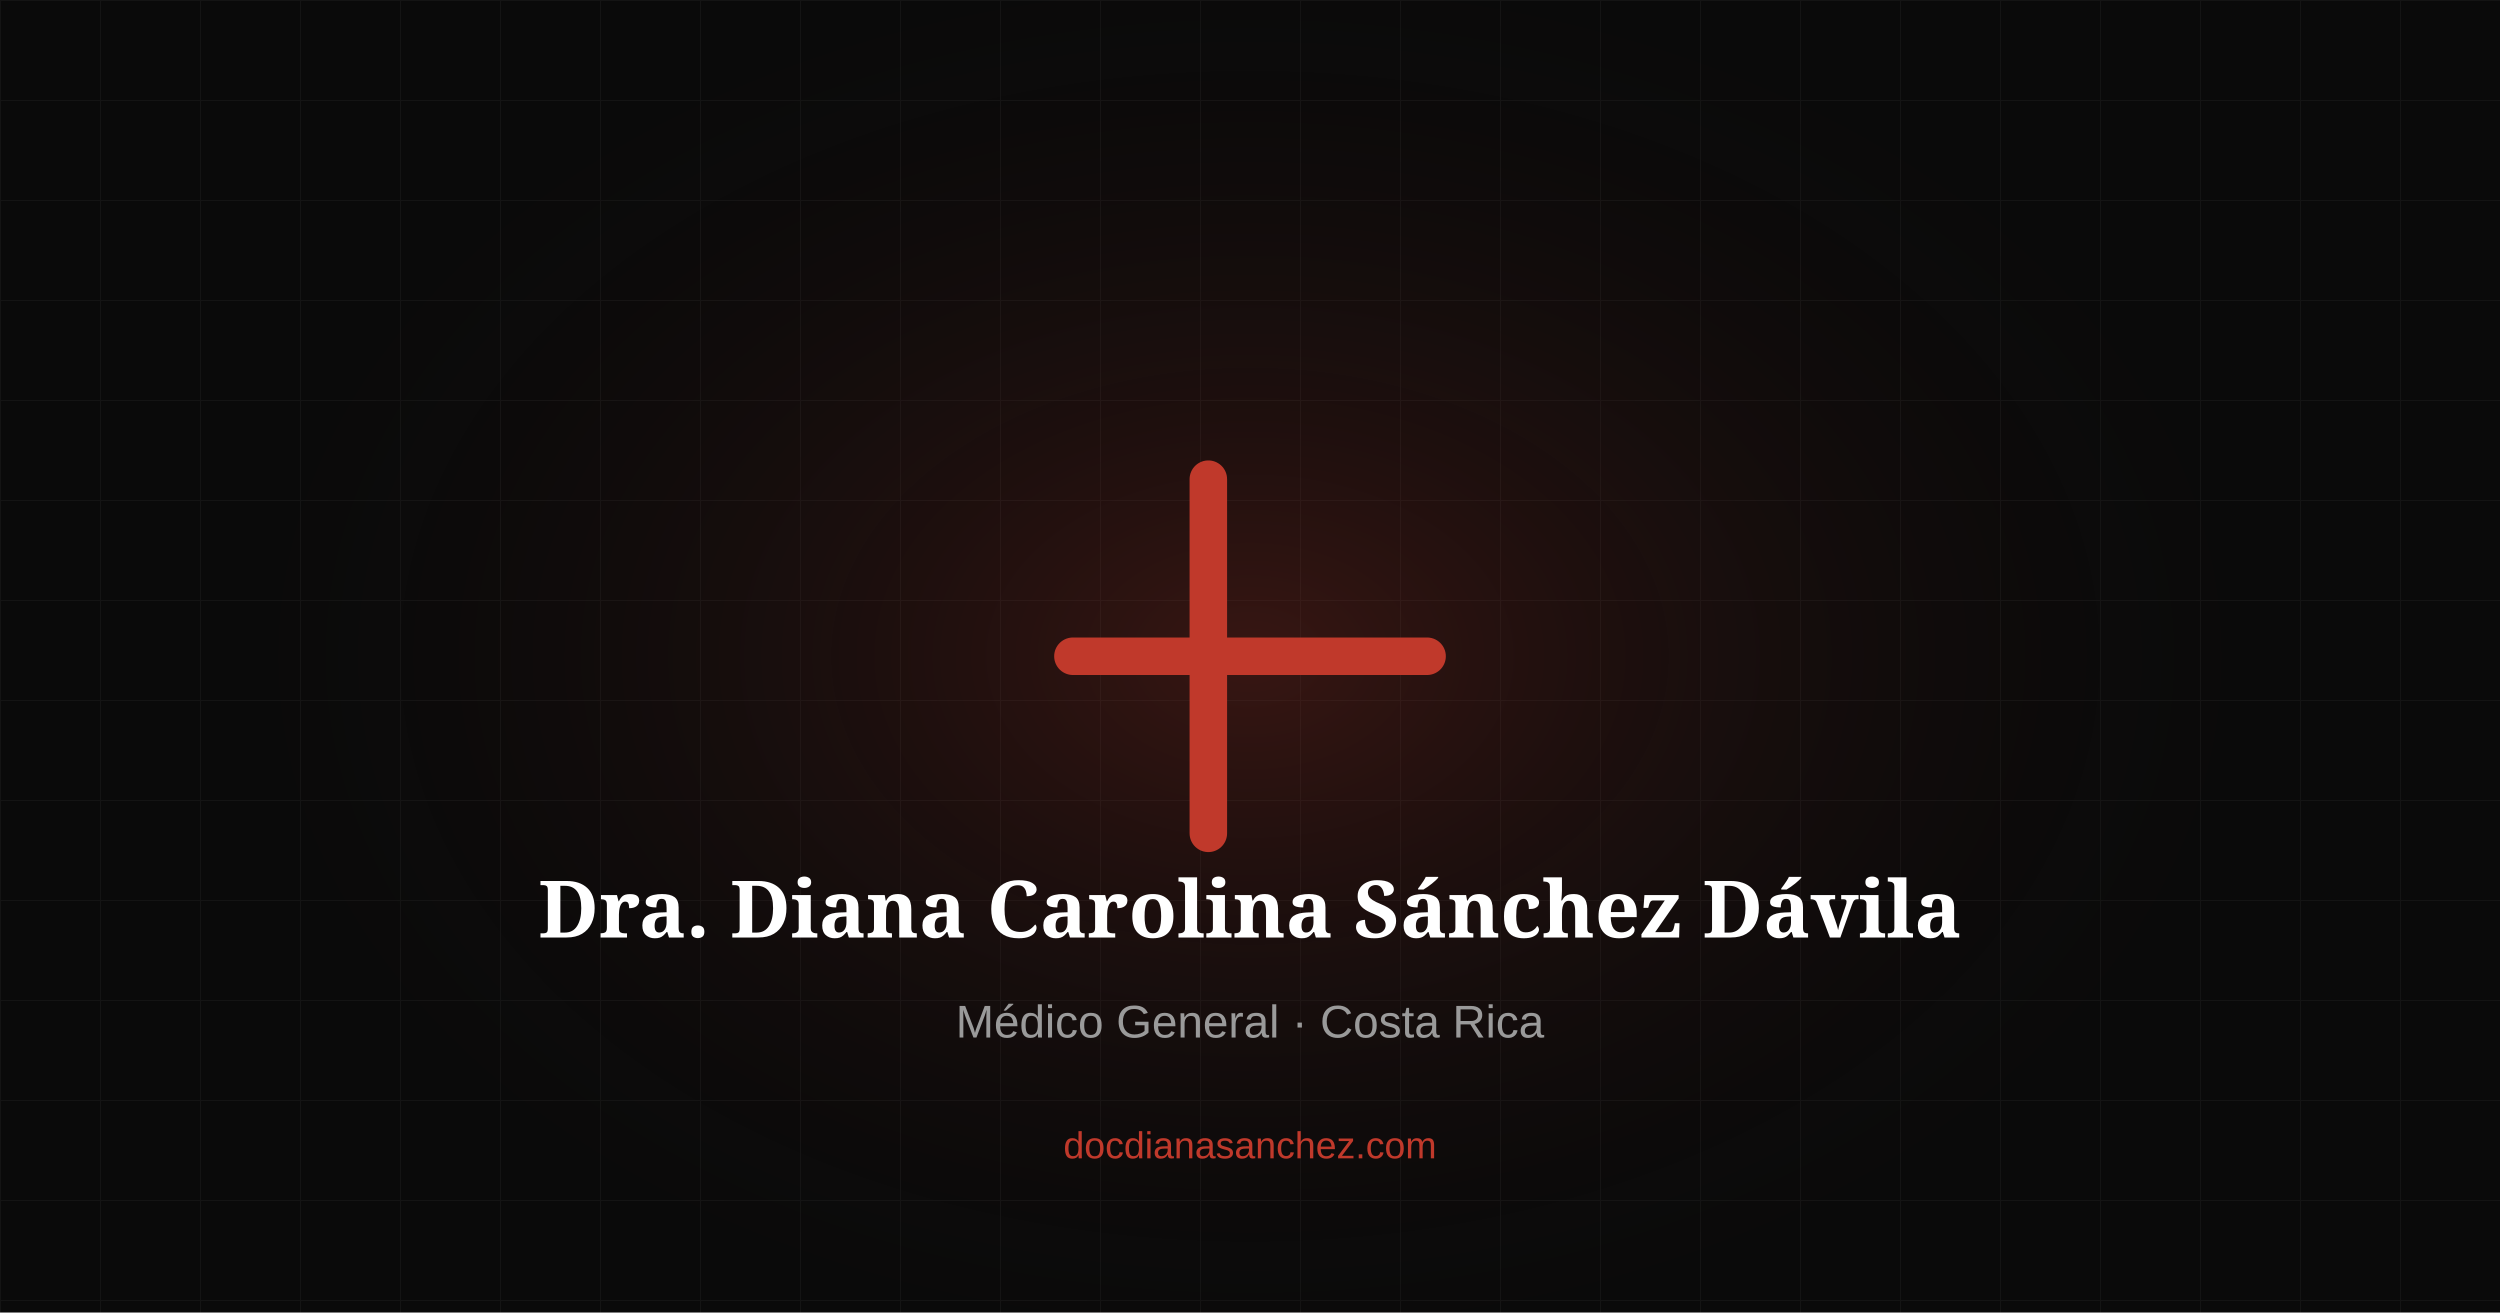
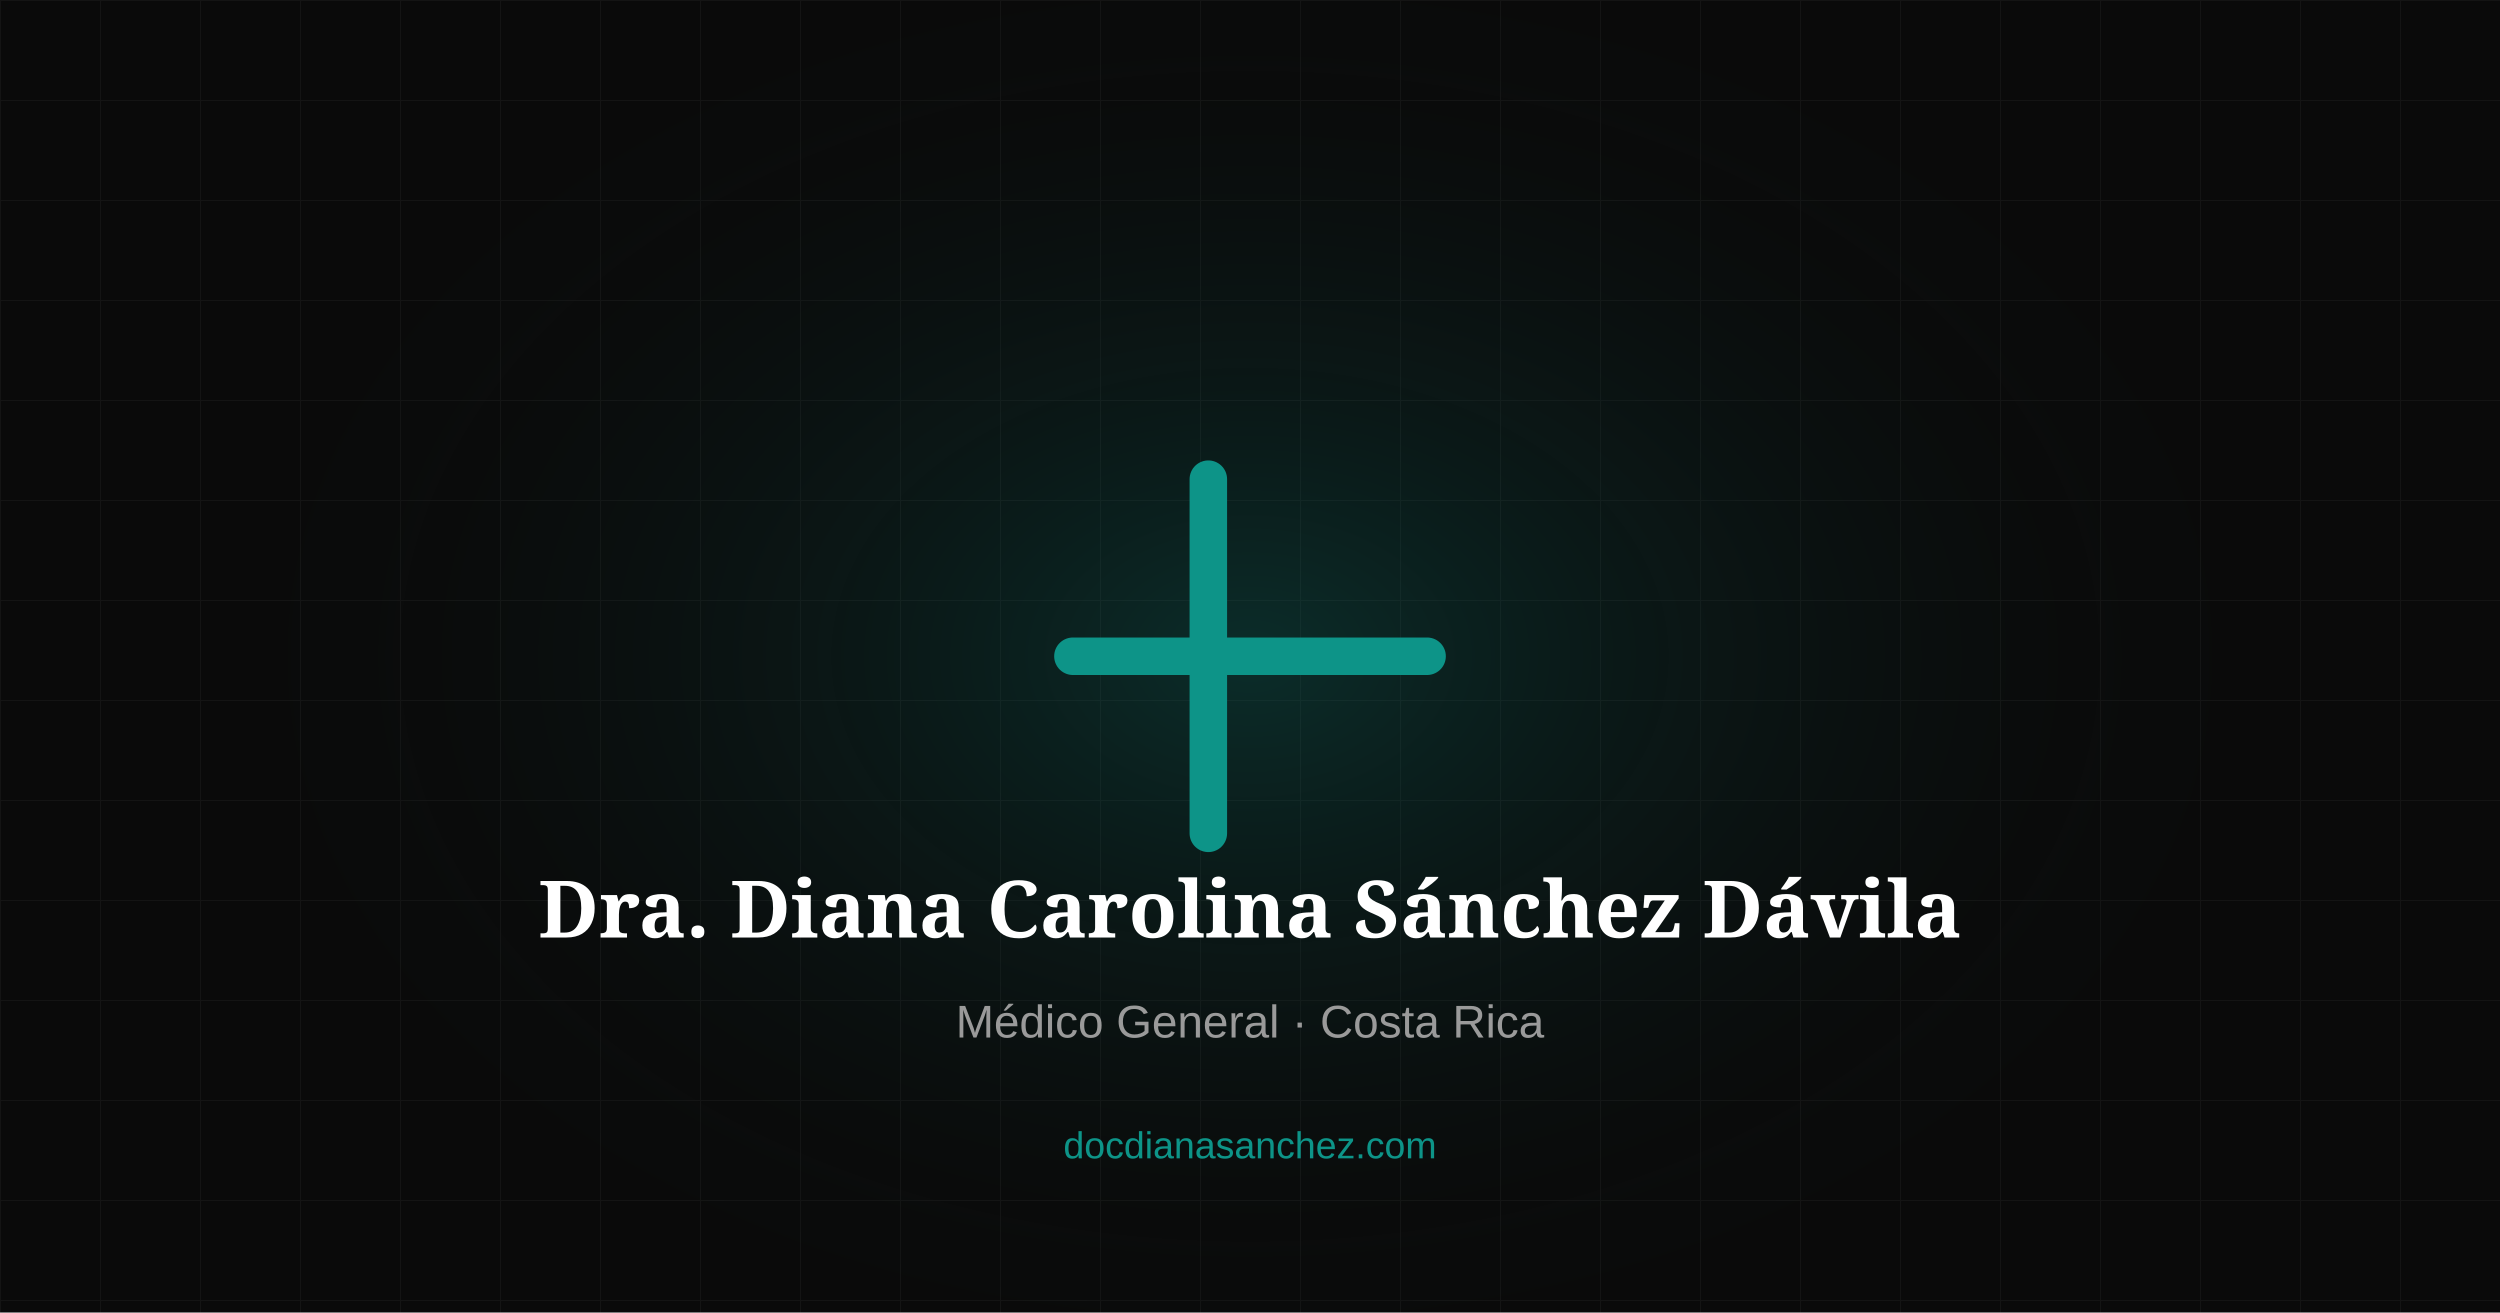
<svg xmlns="http://www.w3.org/2000/svg" viewBox="0 0 1200 630">
  <rect width="1200" height="630" fill="#0a0a0a" />
  <defs>
    <pattern id="grid" width="48" height="48" patternUnits="userSpaceOnUse">
      <path d="M 48 0 L 0 0 0 48" fill="none" stroke="rgba(255,255,255,0.04)" stroke-width="1" />
    </pattern>
    <radialGradient id="glow" cx="50%" cy="50%" r="50%">
-       <stop offset="0%" stop-color="#c0392b" stop-opacity="0.25" />
+       <stop offset="0%" stop-color="#0d9488" stop-opacity="0.25" />
      <stop offset="100%" stop-color="#0a0a0a" stop-opacity="0" />
    </radialGradient>
  </defs>
  <rect width="1200" height="630" fill="url(#grid)" />
  <ellipse cx="600" cy="315" rx="500" ry="350" fill="url(#glow)" />
-   <path d="M580 230v170M515 315h170" stroke="#c0392b" stroke-width="18" stroke-linecap="round" />
+   <path d="M580 230v170M515 315h170" stroke="#0d9488" stroke-width="18" stroke-linecap="round" />
  <text x="600" y="450" font-family="Georgia, serif" font-size="38" font-weight="700" fill="white" text-anchor="middle">Dra. Diana Carolina Sánchez Dávila</text>
  <text x="600" y="498" font-family="Arial, sans-serif" font-size="22" fill="#9a9a9a" text-anchor="middle">Médico General · Costa Rica</text>
-   <text x="600" y="556" font-family="Arial, sans-serif" font-size="18" fill="#c0392b" text-anchor="middle">docdianasanchez.com</text>
+   <text x="600" y="556" font-family="Arial, sans-serif" font-size="18" fill="#0d9488" text-anchor="middle">docdianasanchez.com</text>
</svg>
